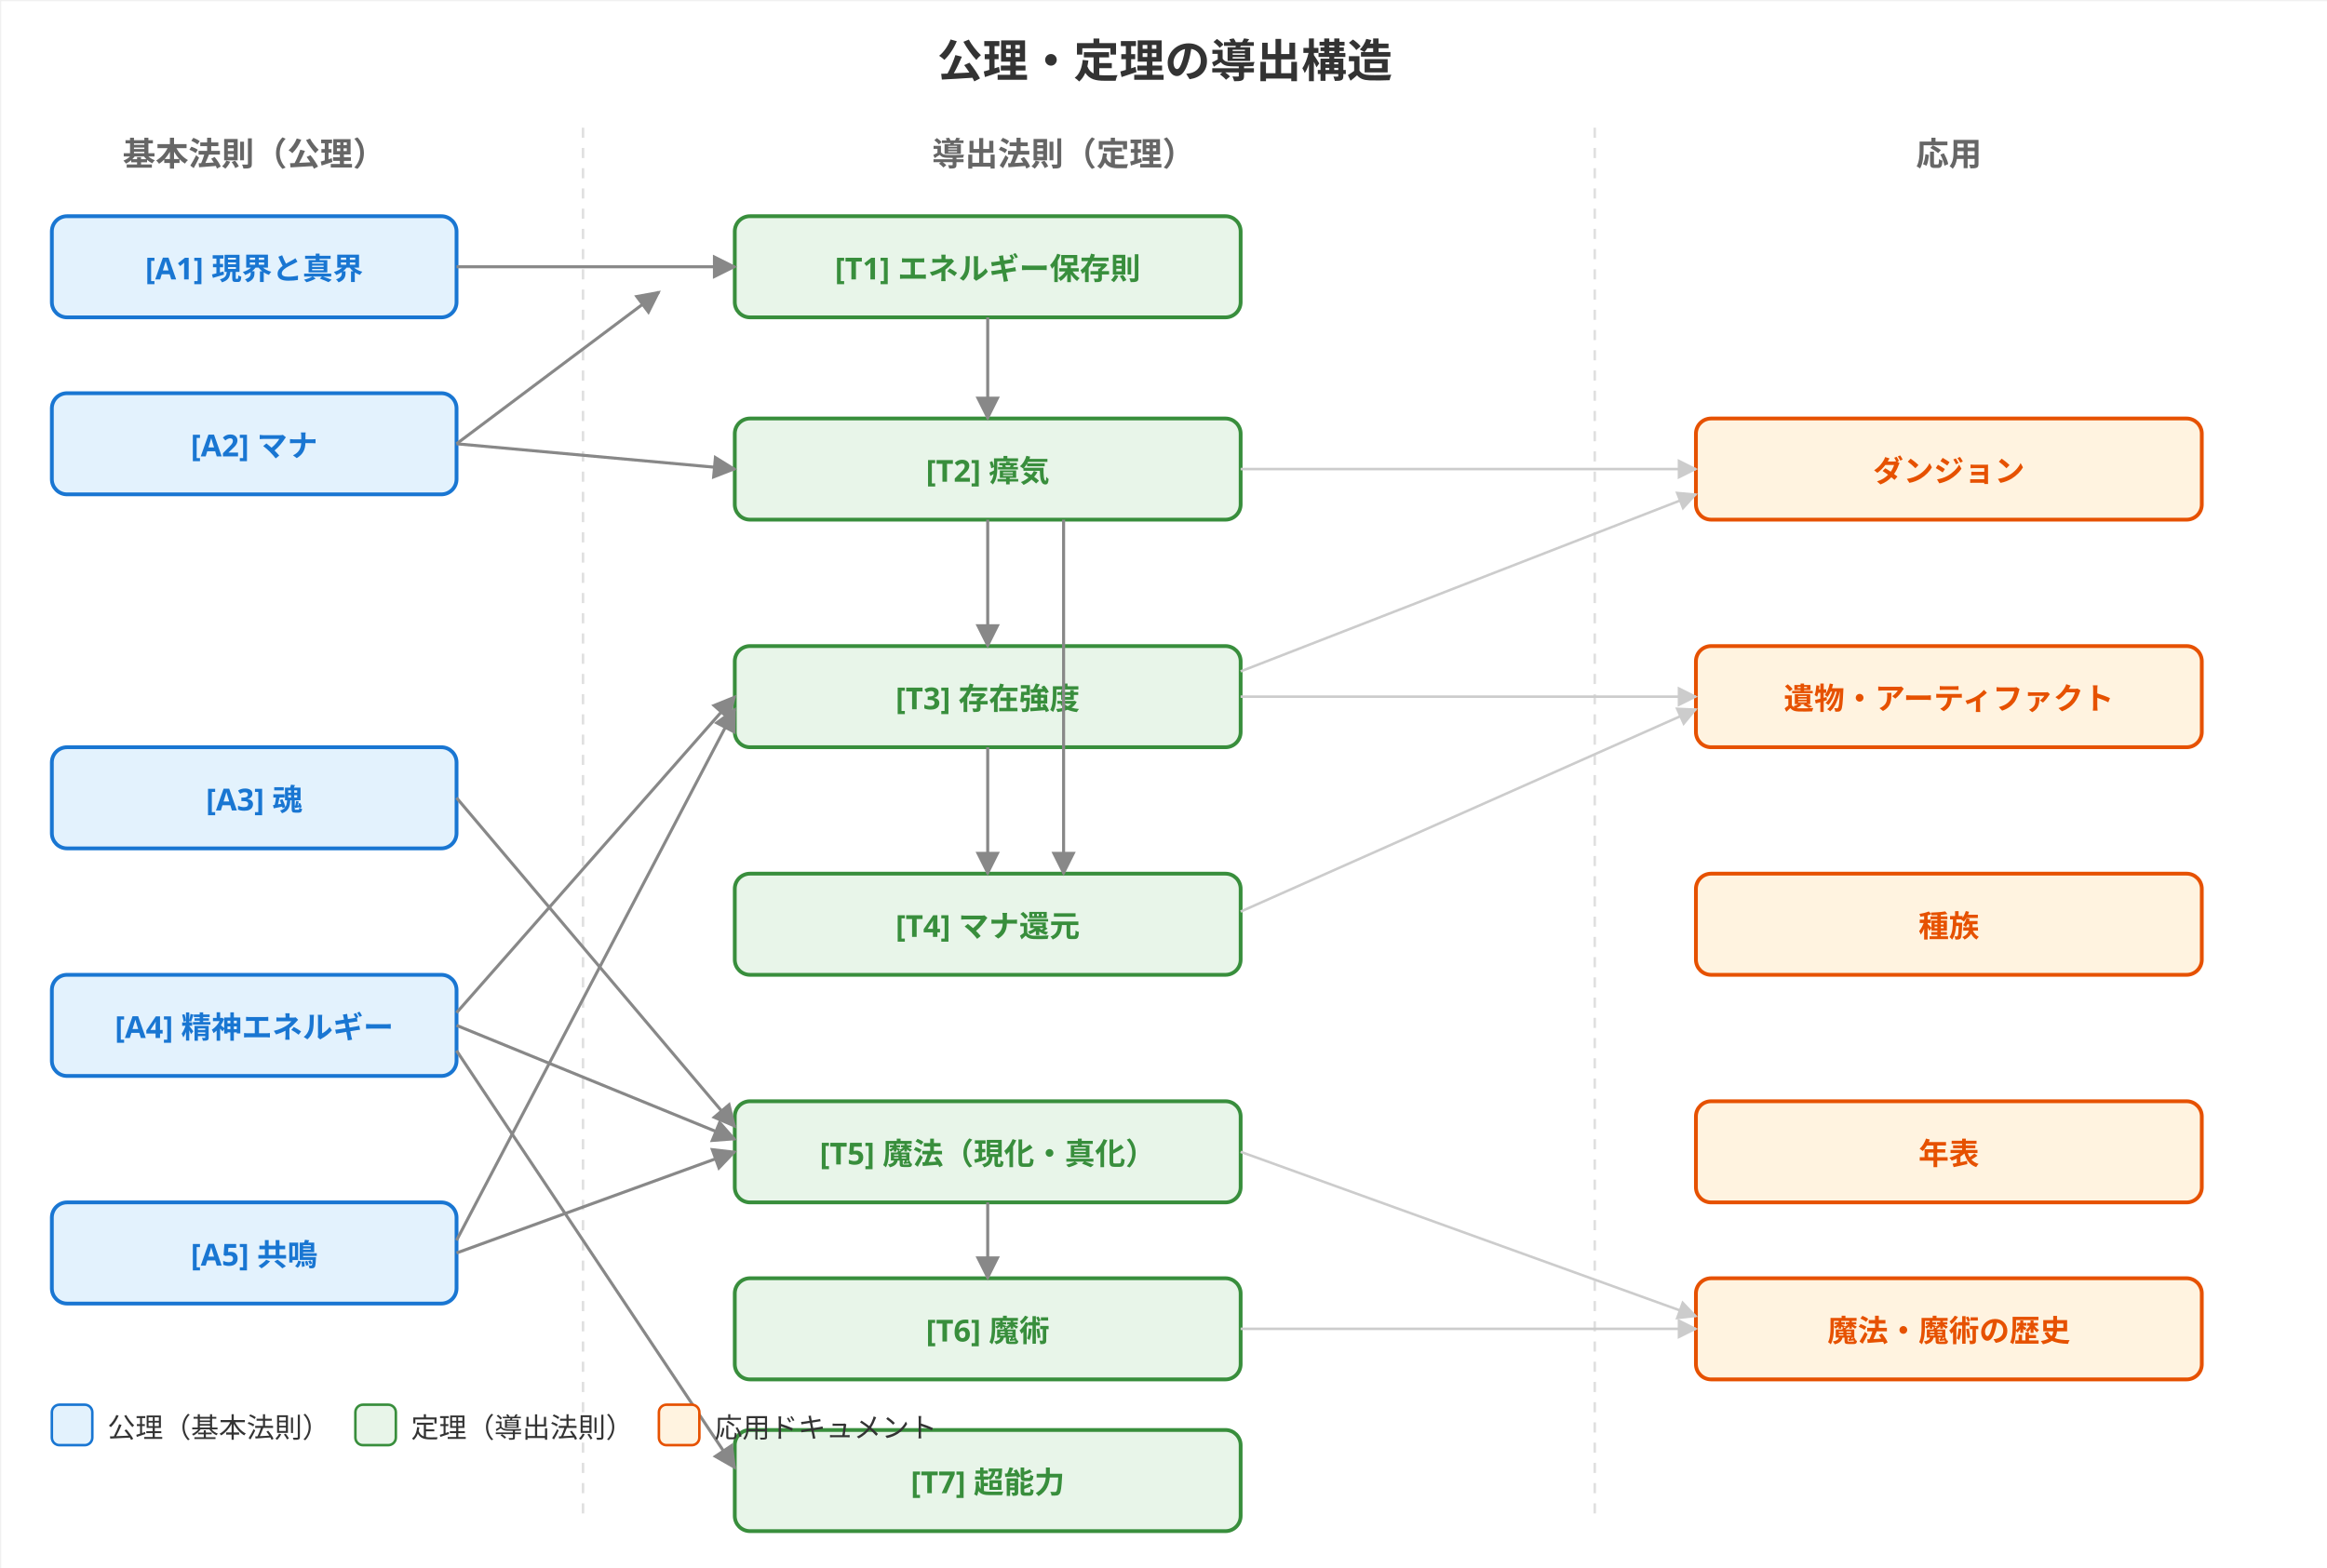
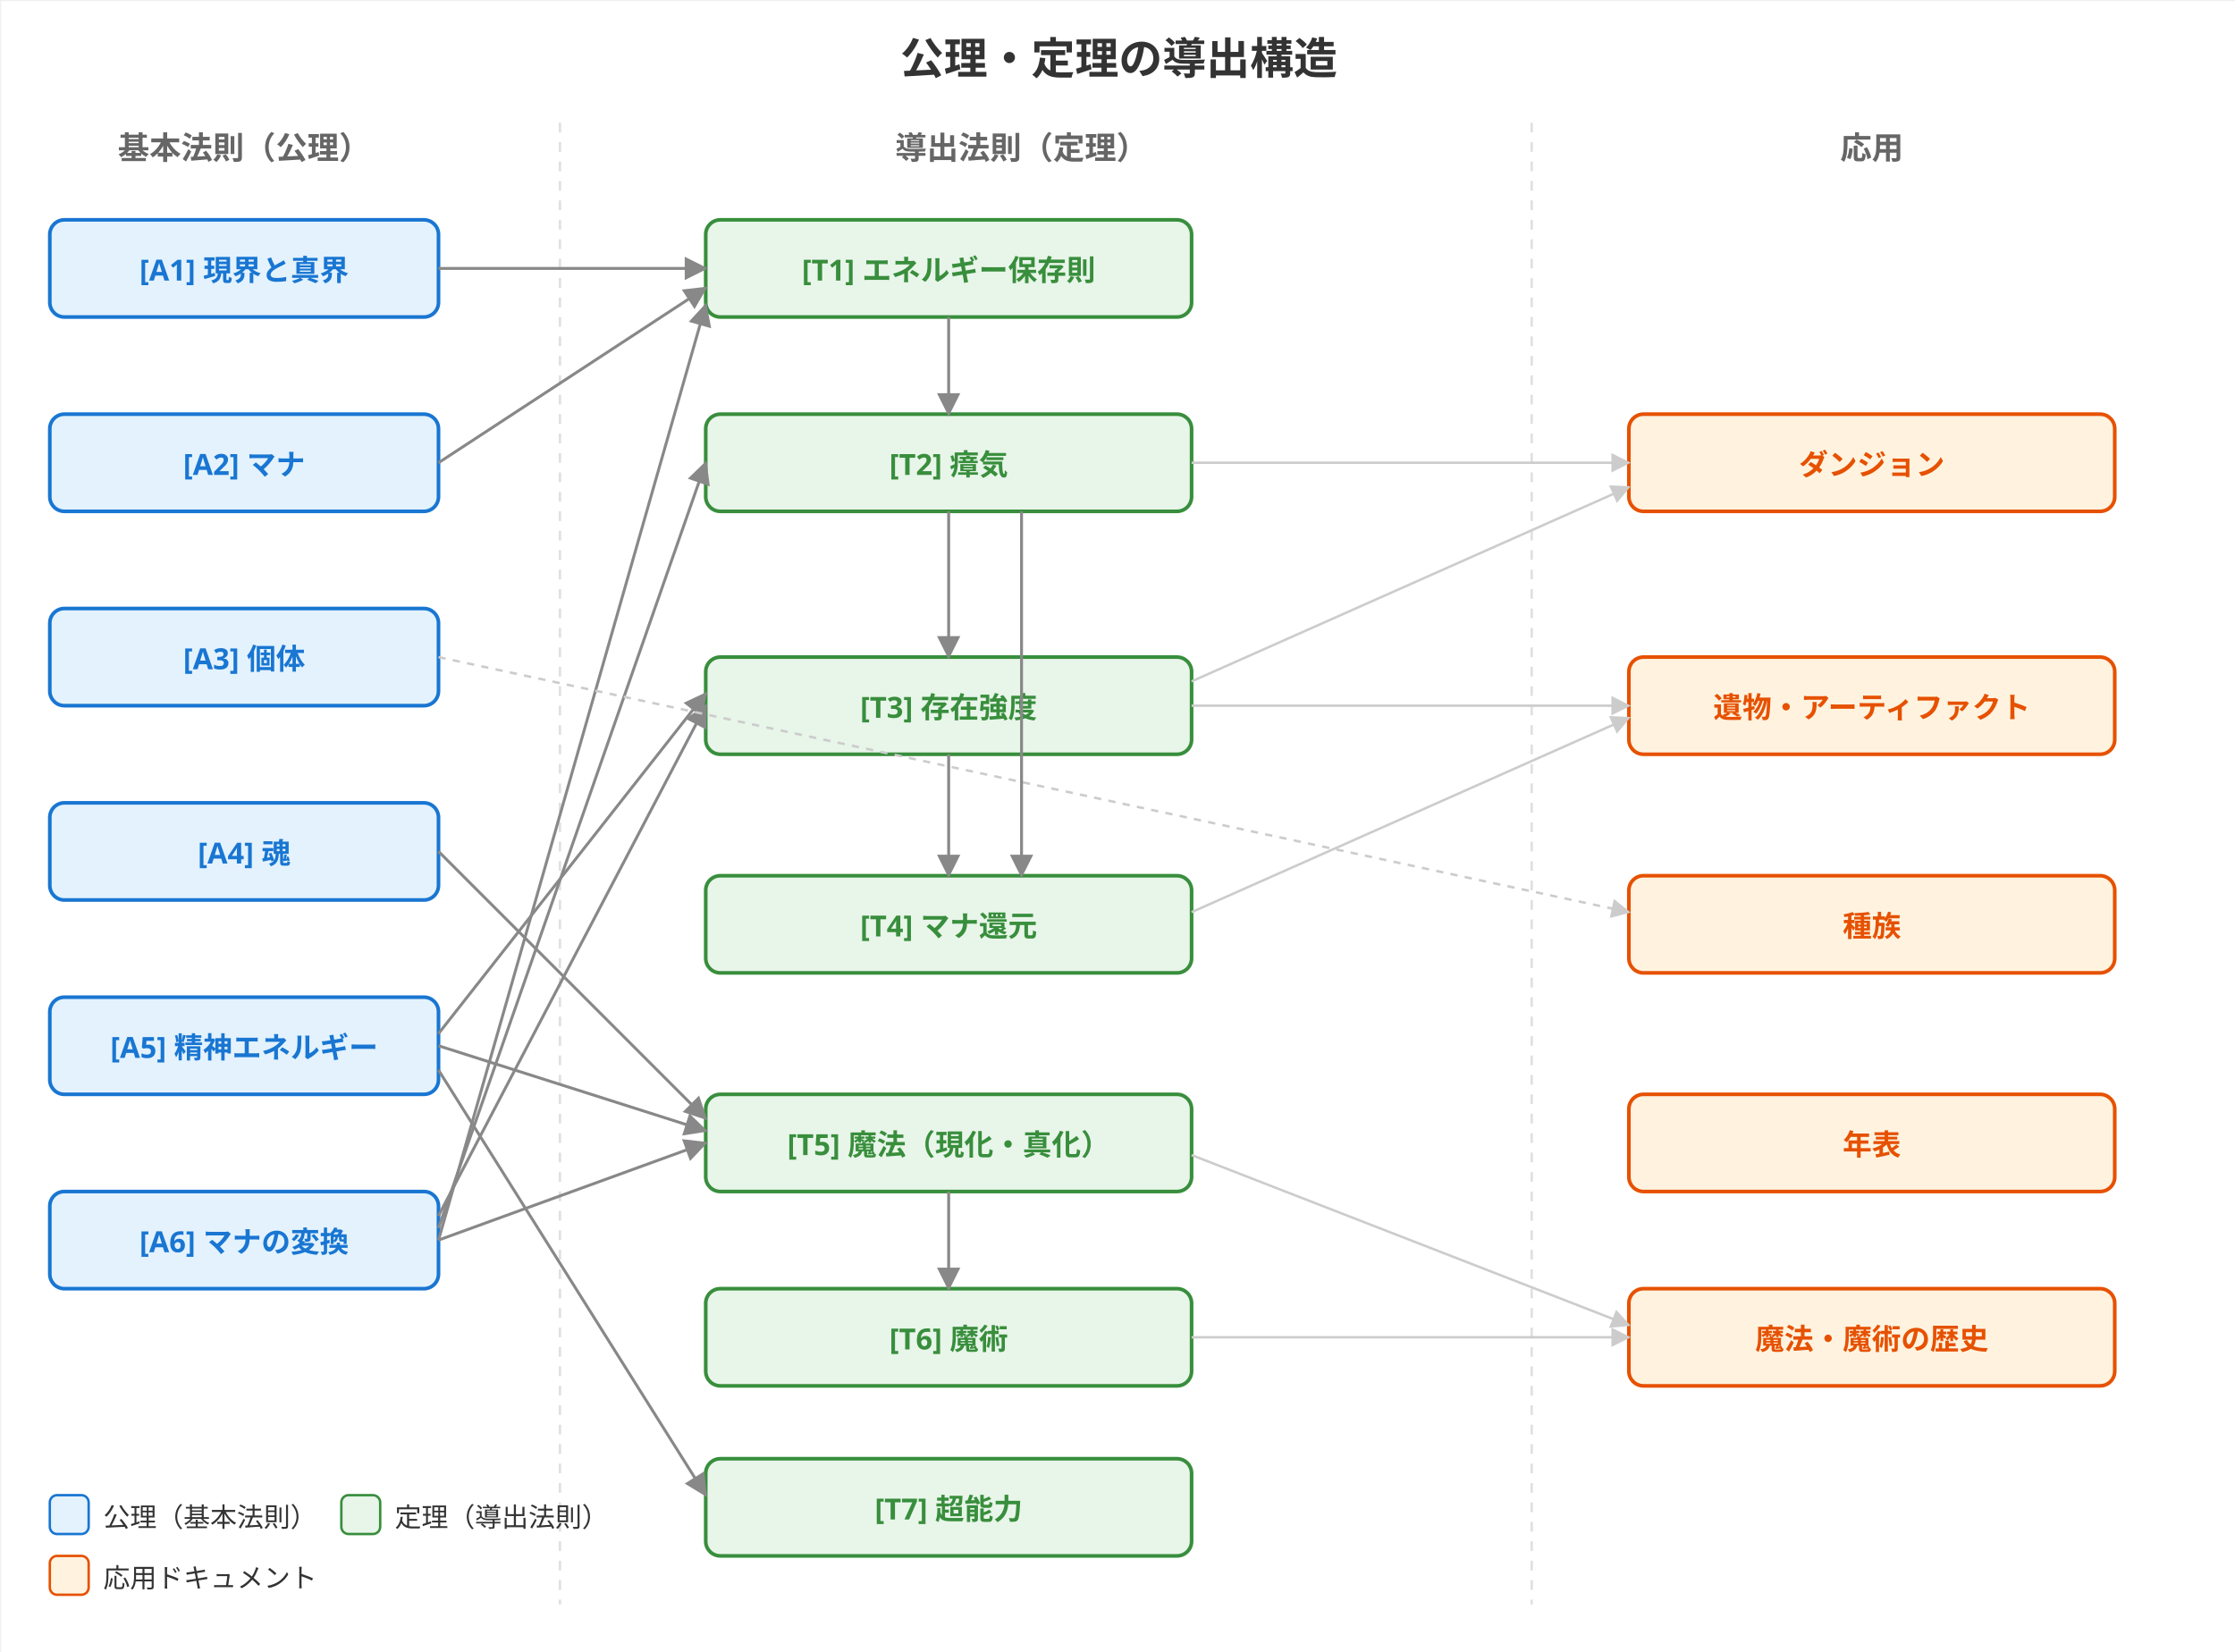
- <svg xmlns="http://www.w3.org/2000/svg" version="1.1" width="920" height="620" viewBox="-0.5 -0.5 920 620">
-   <defs />
+ <svg xmlns="http://www.w3.org/2000/svg" version="1.1" width="920" height="680" viewBox="-0.5 -0.5 920 680">
+   <defs>
+     <marker id="arrow" viewBox="0 0 10 10" refX="9" refY="5" markerWidth="8" markerHeight="8" orient="auto-start-reverse">
+       <path d="M 0 0 L 10 5 L 0 10 z" fill="#888888" />
+     </marker>
+     <marker id="arrow-light" viewBox="0 0 10 10" refX="9" refY="5" markerWidth="8" markerHeight="8" orient="auto-start-reverse">
+       <path d="M 0 0 L 10 5 L 0 10 z" fill="#cccccc" />
+     </marker>
+   </defs>
  <g>
-     <rect x="0" y="0" width="920" height="620" fill="#ffffff" stroke="none" />
+     <rect x="0" y="0" width="920" height="680" fill="#ffffff" stroke="none" />
    <text x="460" y="30" fill="#333333" font-family="sans-serif" font-size="18" font-weight="bold" text-anchor="middle">公理・定理の導出構造</text>
    <text x="100" y="65" fill="#666666" font-family="sans-serif" font-size="13" font-weight="bold" text-anchor="middle">基本法則（公理）</text>
    <text x="420" y="65" fill="#666666" font-family="sans-serif" font-size="13" font-weight="bold" text-anchor="middle">導出法則（定理）</text>
    <text x="770" y="65" fill="#666666" font-family="sans-serif" font-size="13" font-weight="bold" text-anchor="middle">応用</text>
-     <line x1="230" y1="50" x2="230" y2="600" stroke="#e0e0e0" stroke-width="1" stroke-dasharray="4 4" />
-     <line x1="630" y1="50" x2="630" y2="600" stroke="#e0e0e0" stroke-width="1" stroke-dasharray="4 4" />
-     <rect x="20" y="85" width="160" height="40" rx="6" fill="#e3f2fd" stroke="#1976d2" stroke-width="1.5" />
-     <text x="100" y="110" fill="#1976d2" font-family="sans-serif" font-size="12" font-weight="bold" text-anchor="middle">[A1] 現界と真界</text>
-     <rect x="20" y="155" width="160" height="40" rx="6" fill="#e3f2fd" stroke="#1976d2" stroke-width="1.5" />
-     <text x="100" y="180" fill="#1976d2" font-family="sans-serif" font-size="12" font-weight="bold" text-anchor="middle">[A2] マナ</text>
-     <rect x="20" y="295" width="160" height="40" rx="6" fill="#e3f2fd" stroke="#1976d2" stroke-width="1.5" />
-     <text x="100" y="320" fill="#1976d2" font-family="sans-serif" font-size="12" font-weight="bold" text-anchor="middle">[A3] 魂</text>
-     <rect x="20" y="385" width="160" height="40" rx="6" fill="#e3f2fd" stroke="#1976d2" stroke-width="1.5" />
-     <text x="100" y="410" fill="#1976d2" font-family="sans-serif" font-size="12" font-weight="bold" text-anchor="middle">[A4] 精神エネルギー</text>
-     <rect x="20" y="475" width="160" height="40" rx="6" fill="#e3f2fd" stroke="#1976d2" stroke-width="1.5" />
-     <text x="100" y="500" fill="#1976d2" font-family="sans-serif" font-size="12" font-weight="bold" text-anchor="middle">[A5] 共鳴</text>
-     <rect x="290" y="85" width="200" height="40" rx="6" fill="#e8f5e9" stroke="#388e3c" stroke-width="1.5" />
-     <text x="390" y="110" fill="#388e3c" font-family="sans-serif" font-size="12" font-weight="bold" text-anchor="middle">[T1] エネルギー保存則</text>
-     <rect x="290" y="165" width="200" height="40" rx="6" fill="#e8f5e9" stroke="#388e3c" stroke-width="1.5" />
-     <text x="390" y="190" fill="#388e3c" font-family="sans-serif" font-size="12" font-weight="bold" text-anchor="middle">[T2] 瘴気</text>
-     <rect x="290" y="255" width="200" height="40" rx="6" fill="#e8f5e9" stroke="#388e3c" stroke-width="1.5" />
-     <text x="390" y="280" fill="#388e3c" font-family="sans-serif" font-size="12" font-weight="bold" text-anchor="middle">[T3] 存在強度</text>
-     <rect x="290" y="345" width="200" height="40" rx="6" fill="#e8f5e9" stroke="#388e3c" stroke-width="1.5" />
-     <text x="390" y="370" fill="#388e3c" font-family="sans-serif" font-size="12" font-weight="bold" text-anchor="middle">[T4] マナ還元</text>
-     <rect x="290" y="435" width="200" height="40" rx="6" fill="#e8f5e9" stroke="#388e3c" stroke-width="1.5" />
-     <text x="390" y="460" fill="#388e3c" font-family="sans-serif" font-size="12" font-weight="bold" text-anchor="middle">[T5] 魔法（現化・真化）</text>
-     <rect x="290" y="505" width="200" height="40" rx="6" fill="#e8f5e9" stroke="#388e3c" stroke-width="1.5" />
-     <text x="390" y="530" fill="#388e3c" font-family="sans-serif" font-size="12" font-weight="bold" text-anchor="middle">[T6] 魔術</text>
-     <rect x="290" y="565" width="200" height="40" rx="6" fill="#e8f5e9" stroke="#388e3c" stroke-width="1.5" />
-     <text x="390" y="590" fill="#388e3c" font-family="sans-serif" font-size="12" font-weight="bold" text-anchor="middle">[T7] 超能力</text>
-     <rect x="670" y="165" width="200" height="40" rx="6" fill="#fff3e0" stroke="#e65100" stroke-width="1.5" />
-     <text x="770" y="190" fill="#e65100" font-family="sans-serif" font-size="12" font-weight="bold" text-anchor="middle">ダンジョン</text>
-     <rect x="670" y="255" width="200" height="40" rx="6" fill="#fff3e0" stroke="#e65100" stroke-width="1.5" />
-     <text x="770" y="280" fill="#e65100" font-family="sans-serif" font-size="12" font-weight="bold" text-anchor="middle">遺物・アーティファクト</text>
-     <rect x="670" y="345" width="200" height="40" rx="6" fill="#fff3e0" stroke="#e65100" stroke-width="1.5" />
-     <text x="770" y="370" fill="#e65100" font-family="sans-serif" font-size="12" font-weight="bold" text-anchor="middle">種族</text>
-     <rect x="670" y="435" width="200" height="40" rx="6" fill="#fff3e0" stroke="#e65100" stroke-width="1.5" />
-     <text x="770" y="460" fill="#e65100" font-family="sans-serif" font-size="12" font-weight="bold" text-anchor="middle">年表</text>
-     <rect x="670" y="505" width="200" height="40" rx="6" fill="#fff3e0" stroke="#e65100" stroke-width="1.5" />
-     <text x="770" y="530" fill="#e65100" font-family="sans-serif" font-size="12" font-weight="bold" text-anchor="middle">魔法・魔術の歴史</text>
-     <line x1="180" y1="105" x2="290" y2="105" stroke="#888888" stroke-width="1.2" marker-end="url(#arrow)" />
-     <line x1="180" y1="175" x2="260" y2="115" stroke="#888888" stroke-width="1.2" marker-end="url(#arrow)" />
-     <line x1="180" y1="175" x2="290" y2="185" stroke="#888888" stroke-width="1.2" marker-end="url(#arrow)" />
-     <line x1="180" y1="400" x2="290" y2="275" stroke="#888888" stroke-width="1.2" marker-end="url(#arrow)" />
-     <line x1="180" y1="490" x2="290" y2="280" stroke="#888888" stroke-width="1.2" marker-end="url(#arrow)" />
-     <line x1="180" y1="315" x2="290" y2="445" stroke="#888888" stroke-width="1.2" marker-end="url(#arrow)" />
-     <line x1="180" y1="405" x2="290" y2="450" stroke="#888888" stroke-width="1.2" marker-end="url(#arrow)" />
-     <line x1="180" y1="495" x2="290" y2="455" stroke="#888888" stroke-width="1.2" marker-end="url(#arrow)" />
-     <line x1="180" y1="415" x2="290" y2="580" stroke="#888888" stroke-width="1.2" marker-end="url(#arrow)" />
-     <line x1="390" y1="125" x2="390" y2="165" stroke="#888888" stroke-width="1.2" marker-end="url(#arrow)" />
-     <line x1="390" y1="205" x2="390" y2="255" stroke="#888888" stroke-width="1.2" marker-end="url(#arrow)" />
-     <line x1="420" y1="205" x2="420" y2="345" stroke="#888888" stroke-width="1.2" marker-end="url(#arrow)" />
-     <line x1="390" y1="295" x2="390" y2="345" stroke="#888888" stroke-width="1.2" marker-end="url(#arrow)" />
-     <line x1="390" y1="475" x2="390" y2="505" stroke="#888888" stroke-width="1.2" marker-end="url(#arrow)" />
-     <line x1="490" y1="185" x2="670" y2="185" stroke="#cccccc" stroke-width="1" marker-end="url(#arrow-light)" />
-     <line x1="490" y1="275" x2="670" y2="275" stroke="#cccccc" stroke-width="1" marker-end="url(#arrow-light)" />
-     <line x1="490" y1="265" x2="670" y2="195" stroke="#cccccc" stroke-width="1" marker-end="url(#arrow-light)" />
-     <line x1="490" y1="360" x2="670" y2="280" stroke="#cccccc" stroke-width="1" marker-end="url(#arrow-light)" />
-     <line x1="490" y1="455" x2="670" y2="520" stroke="#cccccc" stroke-width="1" marker-end="url(#arrow-light)" />
-     <line x1="490" y1="525" x2="670" y2="525" stroke="#cccccc" stroke-width="1" marker-end="url(#arrow-light)" />
-     <defs>
-       <marker id="arrow" viewBox="0 0 10 10" refX="9" refY="5" markerWidth="8" markerHeight="8" orient="auto-start-reverse">
-         <path d="M 0 0 L 10 5 L 0 10 z" fill="#888888" />
-       </marker>
-       <marker id="arrow-light" viewBox="0 0 10 10" refX="9" refY="5" markerWidth="8" markerHeight="8" orient="auto-start-reverse">
-         <path d="M 0 0 L 10 5 L 0 10 z" fill="#cccccc" />
-       </marker>
-     </defs>
-     <rect x="20" y="555" width="16" height="16" rx="3" fill="#e3f2fd" stroke="#1976d2" stroke-width="1" />
-     <text x="42" y="568" fill="#333333" font-family="sans-serif" font-size="11">公理（基本法則）</text>
-     <rect x="140" y="555" width="16" height="16" rx="3" fill="#e8f5e9" stroke="#388e3c" stroke-width="1" />
-     <text x="162" y="568" fill="#333333" font-family="sans-serif" font-size="11">定理（導出法則）</text>
-     <rect x="260" y="555" width="16" height="16" rx="3" fill="#fff3e0" stroke="#e65100" stroke-width="1" />
-     <text x="282" y="568" fill="#333333" font-family="sans-serif" font-size="11">応用ドキュメント</text>
+     <line x1="230" y1="50" x2="230" y2="660" stroke="#e0e0e0" stroke-width="1" stroke-dasharray="4 4" />
+     <line x1="630" y1="50" x2="630" y2="660" stroke="#e0e0e0" stroke-width="1" stroke-dasharray="4 4" />
+     <rect x="20" y="90" width="160" height="40" rx="6" fill="#e3f2fd" stroke="#1976d2" stroke-width="1.5" />
+     <text x="100" y="115" fill="#1976d2" font-family="sans-serif" font-size="12" font-weight="bold" text-anchor="middle">[A1] 現界と真界</text>
+     <rect x="20" y="170" width="160" height="40" rx="6" fill="#e3f2fd" stroke="#1976d2" stroke-width="1.5" />
+     <text x="100" y="195" fill="#1976d2" font-family="sans-serif" font-size="12" font-weight="bold" text-anchor="middle">[A2] マナ</text>
+     <rect x="20" y="250" width="160" height="40" rx="6" fill="#e3f2fd" stroke="#1976d2" stroke-width="1.5" />
+     <text x="100" y="275" fill="#1976d2" font-family="sans-serif" font-size="12" font-weight="bold" text-anchor="middle">[A3] 個体</text>
+     <rect x="20" y="330" width="160" height="40" rx="6" fill="#e3f2fd" stroke="#1976d2" stroke-width="1.5" />
+     <text x="100" y="355" fill="#1976d2" font-family="sans-serif" font-size="12" font-weight="bold" text-anchor="middle">[A4] 魂</text>
+     <rect x="20" y="410" width="160" height="40" rx="6" fill="#e3f2fd" stroke="#1976d2" stroke-width="1.5" />
+     <text x="100" y="435" fill="#1976d2" font-family="sans-serif" font-size="12" font-weight="bold" text-anchor="middle">[A5] 精神エネルギー</text>
+     <rect x="20" y="490" width="160" height="40" rx="6" fill="#e3f2fd" stroke="#1976d2" stroke-width="1.5" />
+     <text x="100" y="515" fill="#1976d2" font-family="sans-serif" font-size="12" font-weight="bold" text-anchor="middle">[A6] マナの変換</text>
+     <rect x="290" y="90" width="200" height="40" rx="6" fill="#e8f5e9" stroke="#388e3c" stroke-width="1.5" />
+     <text x="390" y="115" fill="#388e3c" font-family="sans-serif" font-size="12" font-weight="bold" text-anchor="middle">[T1] エネルギー保存則</text>
+     <rect x="290" y="170" width="200" height="40" rx="6" fill="#e8f5e9" stroke="#388e3c" stroke-width="1.5" />
+     <text x="390" y="195" fill="#388e3c" font-family="sans-serif" font-size="12" font-weight="bold" text-anchor="middle">[T2] 瘴気</text>
+     <rect x="290" y="270" width="200" height="40" rx="6" fill="#e8f5e9" stroke="#388e3c" stroke-width="1.5" />
+     <text x="390" y="295" fill="#388e3c" font-family="sans-serif" font-size="12" font-weight="bold" text-anchor="middle">[T3] 存在強度</text>
+     <rect x="290" y="360" width="200" height="40" rx="6" fill="#e8f5e9" stroke="#388e3c" stroke-width="1.5" />
+     <text x="390" y="385" fill="#388e3c" font-family="sans-serif" font-size="12" font-weight="bold" text-anchor="middle">[T4] マナ還元</text>
+     <rect x="290" y="450" width="200" height="40" rx="6" fill="#e8f5e9" stroke="#388e3c" stroke-width="1.5" />
+     <text x="390" y="475" fill="#388e3c" font-family="sans-serif" font-size="12" font-weight="bold" text-anchor="middle">[T5] 魔法（現化・真化）</text>
+     <rect x="290" y="530" width="200" height="40" rx="6" fill="#e8f5e9" stroke="#388e3c" stroke-width="1.5" />
+     <text x="390" y="555" fill="#388e3c" font-family="sans-serif" font-size="12" font-weight="bold" text-anchor="middle">[T6] 魔術</text>
+     <rect x="290" y="600" width="200" height="40" rx="6" fill="#e8f5e9" stroke="#388e3c" stroke-width="1.5" />
+     <text x="390" y="625" fill="#388e3c" font-family="sans-serif" font-size="12" font-weight="bold" text-anchor="middle">[T7] 超能力</text>
+     <rect x="670" y="170" width="200" height="40" rx="6" fill="#fff3e0" stroke="#e65100" stroke-width="1.5" />
+     <text x="770" y="195" fill="#e65100" font-family="sans-serif" font-size="12" font-weight="bold" text-anchor="middle">ダンジョン</text>
+     <rect x="670" y="270" width="200" height="40" rx="6" fill="#fff3e0" stroke="#e65100" stroke-width="1.5" />
+     <text x="770" y="295" fill="#e65100" font-family="sans-serif" font-size="12" font-weight="bold" text-anchor="middle">遺物・アーティファクト</text>
+     <rect x="670" y="360" width="200" height="40" rx="6" fill="#fff3e0" stroke="#e65100" stroke-width="1.5" />
+     <text x="770" y="385" fill="#e65100" font-family="sans-serif" font-size="12" font-weight="bold" text-anchor="middle">種族</text>
+     <rect x="670" y="450" width="200" height="40" rx="6" fill="#fff3e0" stroke="#e65100" stroke-width="1.5" />
+     <text x="770" y="475" fill="#e65100" font-family="sans-serif" font-size="12" font-weight="bold" text-anchor="middle">年表</text>
+     <rect x="670" y="530" width="200" height="40" rx="6" fill="#fff3e0" stroke="#e65100" stroke-width="1.5" />
+     <text x="770" y="555" fill="#e65100" font-family="sans-serif" font-size="12" font-weight="bold" text-anchor="middle">魔法・魔術の歴史</text>
+     <line x1="180" y1="110" x2="290" y2="110" stroke="#888888" stroke-width="1.2" marker-end="url(#arrow)" />
+     <line x1="180" y1="190" x2="290" y2="118" stroke="#888888" stroke-width="1.2" marker-end="url(#arrow)" />
+     <line x1="180" y1="510" x2="290" y2="125" stroke="#888888" stroke-width="1.2" marker-end="url(#arrow)" />
+     <line x1="180" y1="505" x2="290" y2="190" stroke="#888888" stroke-width="1.2" marker-end="url(#arrow)" />
+     <line x1="180" y1="425" x2="290" y2="285" stroke="#888888" stroke-width="1.2" marker-end="url(#arrow)" />
+     <line x1="180" y1="500" x2="290" y2="290" stroke="#888888" stroke-width="1.2" marker-end="url(#arrow)" />
+     <line x1="180" y1="350" x2="290" y2="460" stroke="#888888" stroke-width="1.2" marker-end="url(#arrow)" />
+     <line x1="180" y1="430" x2="290" y2="465" stroke="#888888" stroke-width="1.2" marker-end="url(#arrow)" />
+     <line x1="180" y1="510" x2="290" y2="470" stroke="#888888" stroke-width="1.2" marker-end="url(#arrow)" />
+     <line x1="180" y1="440" x2="290" y2="615" stroke="#888888" stroke-width="1.2" marker-end="url(#arrow)" />
+     <line x1="180" y1="270" x2="670" y2="375" stroke="#cccccc" stroke-width="1" stroke-dasharray="3 3" marker-end="url(#arrow-light)" />
+     <line x1="390" y1="130" x2="390" y2="170" stroke="#888888" stroke-width="1.2" marker-end="url(#arrow)" />
+     <line x1="390" y1="210" x2="390" y2="270" stroke="#888888" stroke-width="1.2" marker-end="url(#arrow)" />
+     <line x1="420" y1="210" x2="420" y2="360" stroke="#888888" stroke-width="1.2" marker-end="url(#arrow)" />
+     <line x1="390" y1="310" x2="390" y2="360" stroke="#888888" stroke-width="1.2" marker-end="url(#arrow)" />
+     <line x1="390" y1="490" x2="390" y2="530" stroke="#888888" stroke-width="1.2" marker-end="url(#arrow)" />
+     <line x1="490" y1="190" x2="670" y2="190" stroke="#cccccc" stroke-width="1" marker-end="url(#arrow-light)" />
+     <line x1="490" y1="290" x2="670" y2="290" stroke="#cccccc" stroke-width="1" marker-end="url(#arrow-light)" />
+     <line x1="490" y1="280" x2="670" y2="200" stroke="#cccccc" stroke-width="1" marker-end="url(#arrow-light)" />
+     <line x1="490" y1="375" x2="670" y2="295" stroke="#cccccc" stroke-width="1" marker-end="url(#arrow-light)" />
+     <line x1="490" y1="475" x2="670" y2="545" stroke="#cccccc" stroke-width="1" marker-end="url(#arrow-light)" />
+     <line x1="490" y1="550" x2="670" y2="550" stroke="#cccccc" stroke-width="1" marker-end="url(#arrow-light)" />
+     <rect x="20" y="615" width="16" height="16" rx="3" fill="#e3f2fd" stroke="#1976d2" stroke-width="1" />
+     <text x="42" y="628" fill="#333333" font-family="sans-serif" font-size="11">公理（基本法則）</text>
+     <rect x="140" y="615" width="16" height="16" rx="3" fill="#e8f5e9" stroke="#388e3c" stroke-width="1" />
+     <text x="162" y="628" fill="#333333" font-family="sans-serif" font-size="11">定理（導出法則）</text>
+     <rect x="20" y="640" width="16" height="16" rx="3" fill="#fff3e0" stroke="#e65100" stroke-width="1" />
+     <text x="42" y="653" fill="#333333" font-family="sans-serif" font-size="11">応用ドキュメント</text>
  </g>
</svg>
